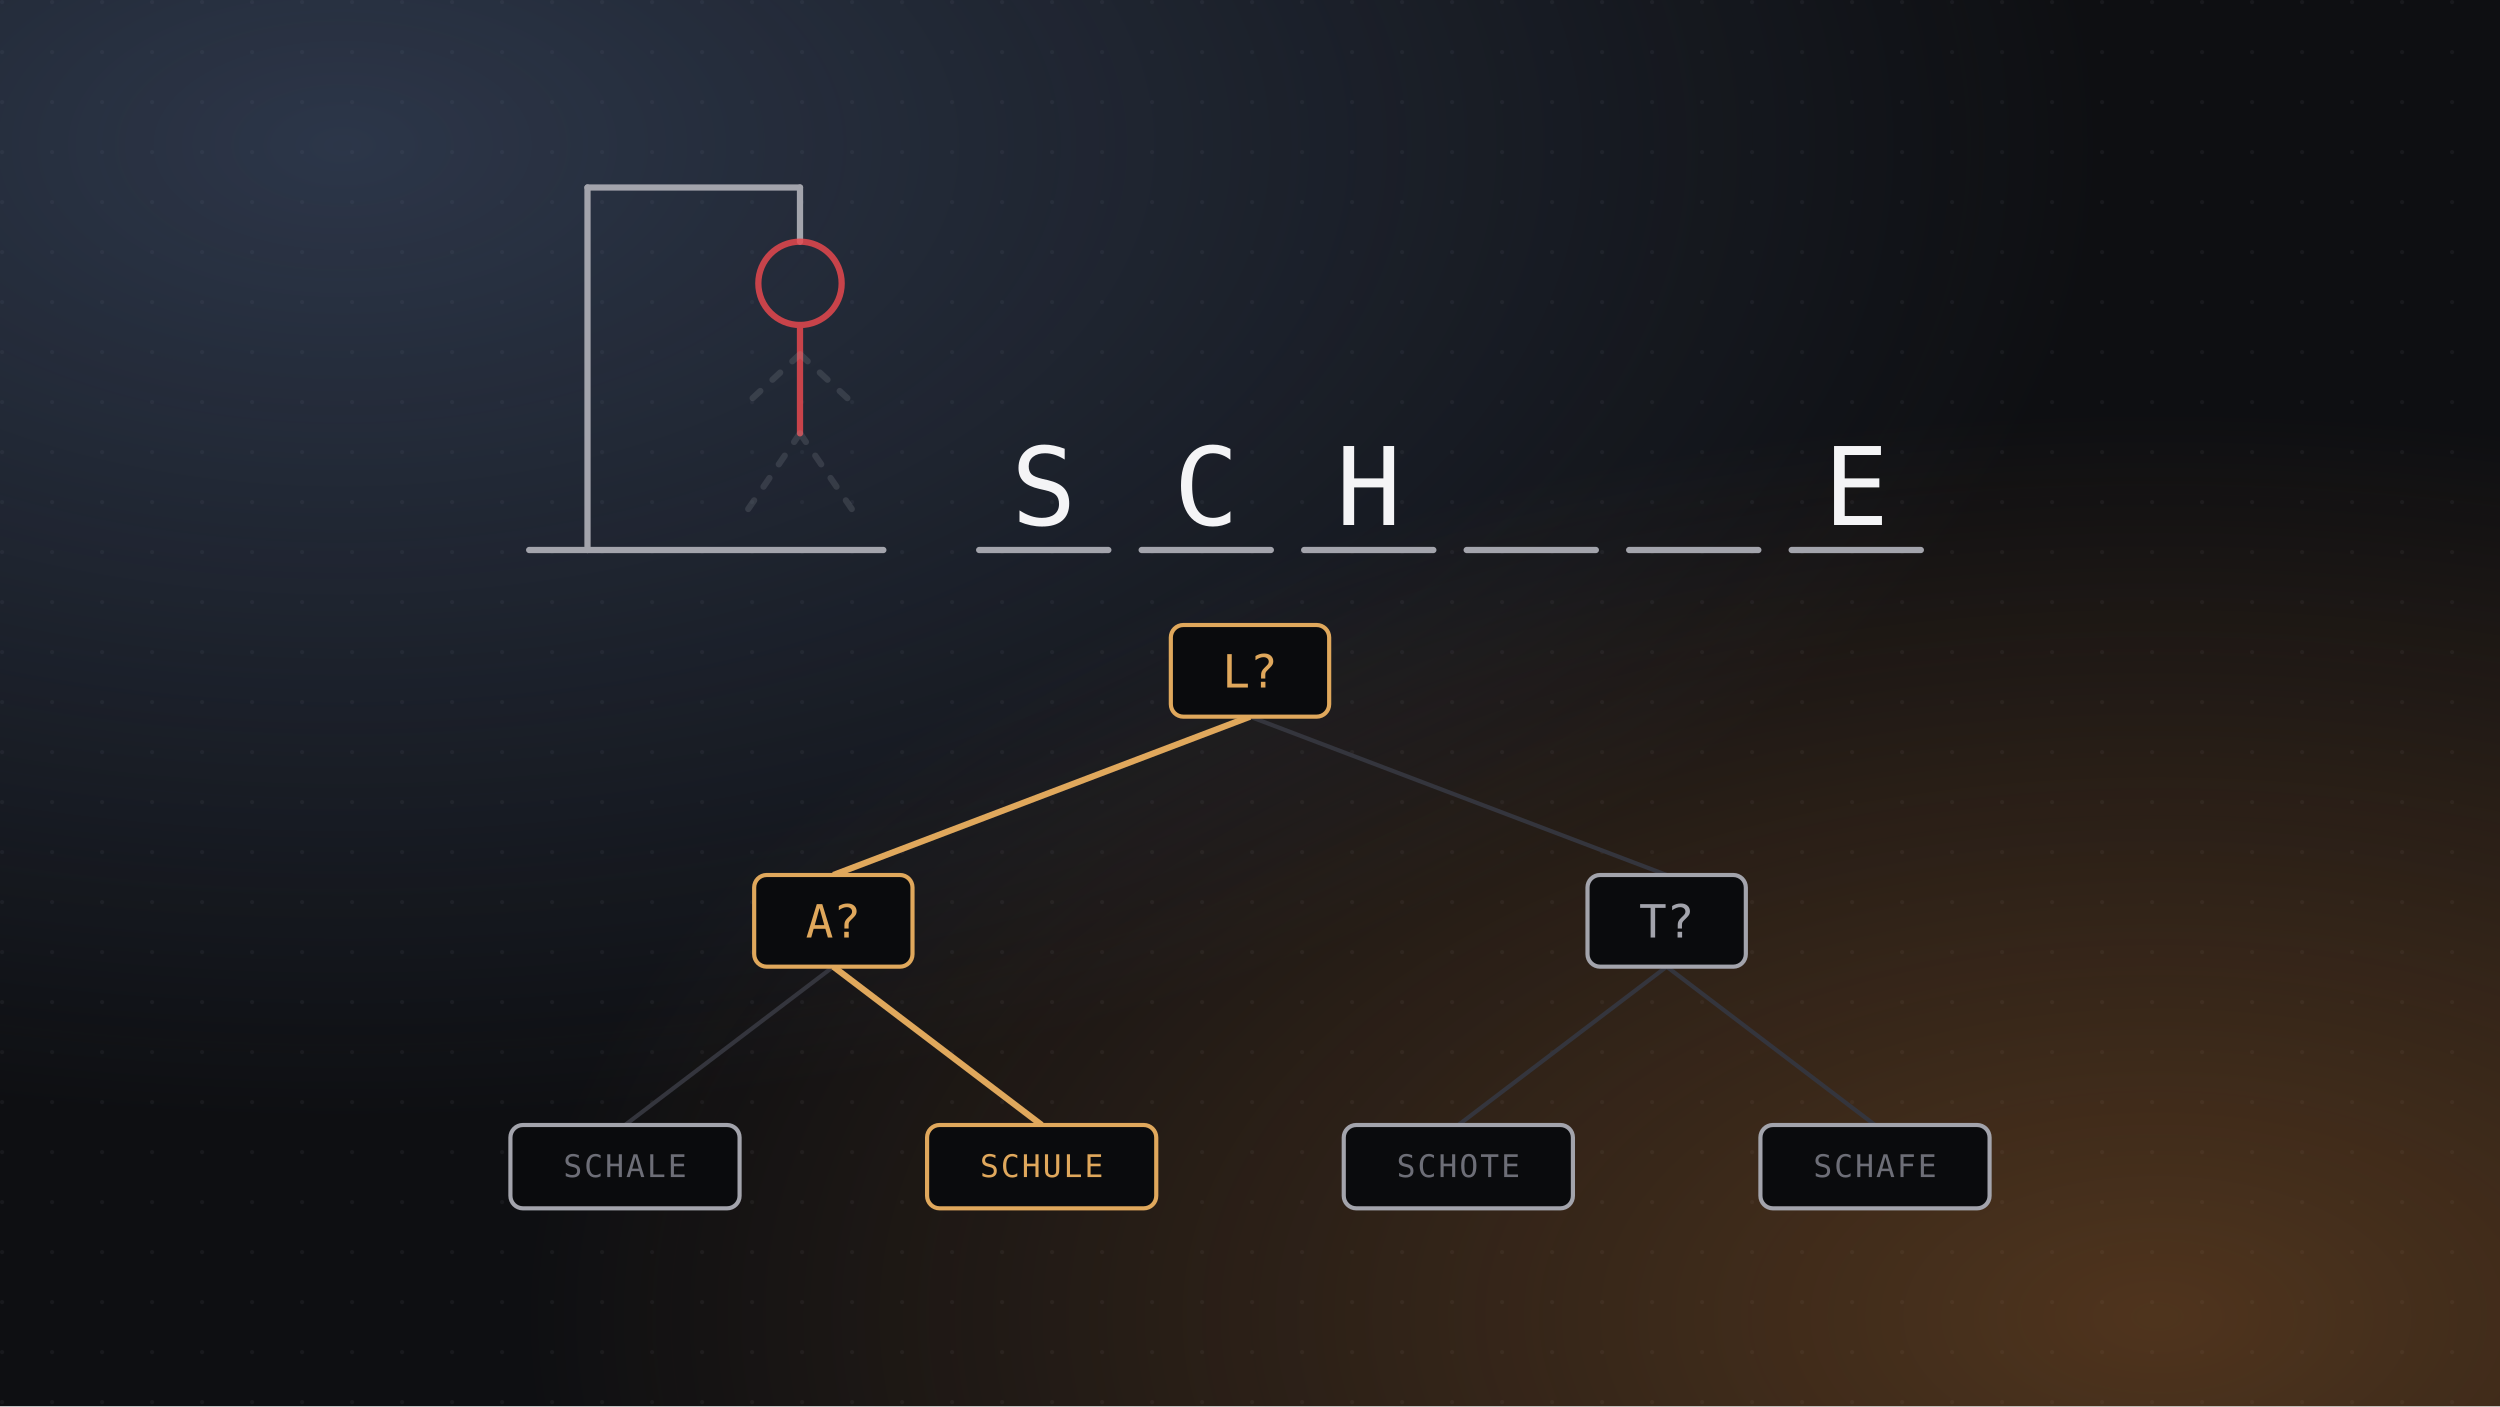
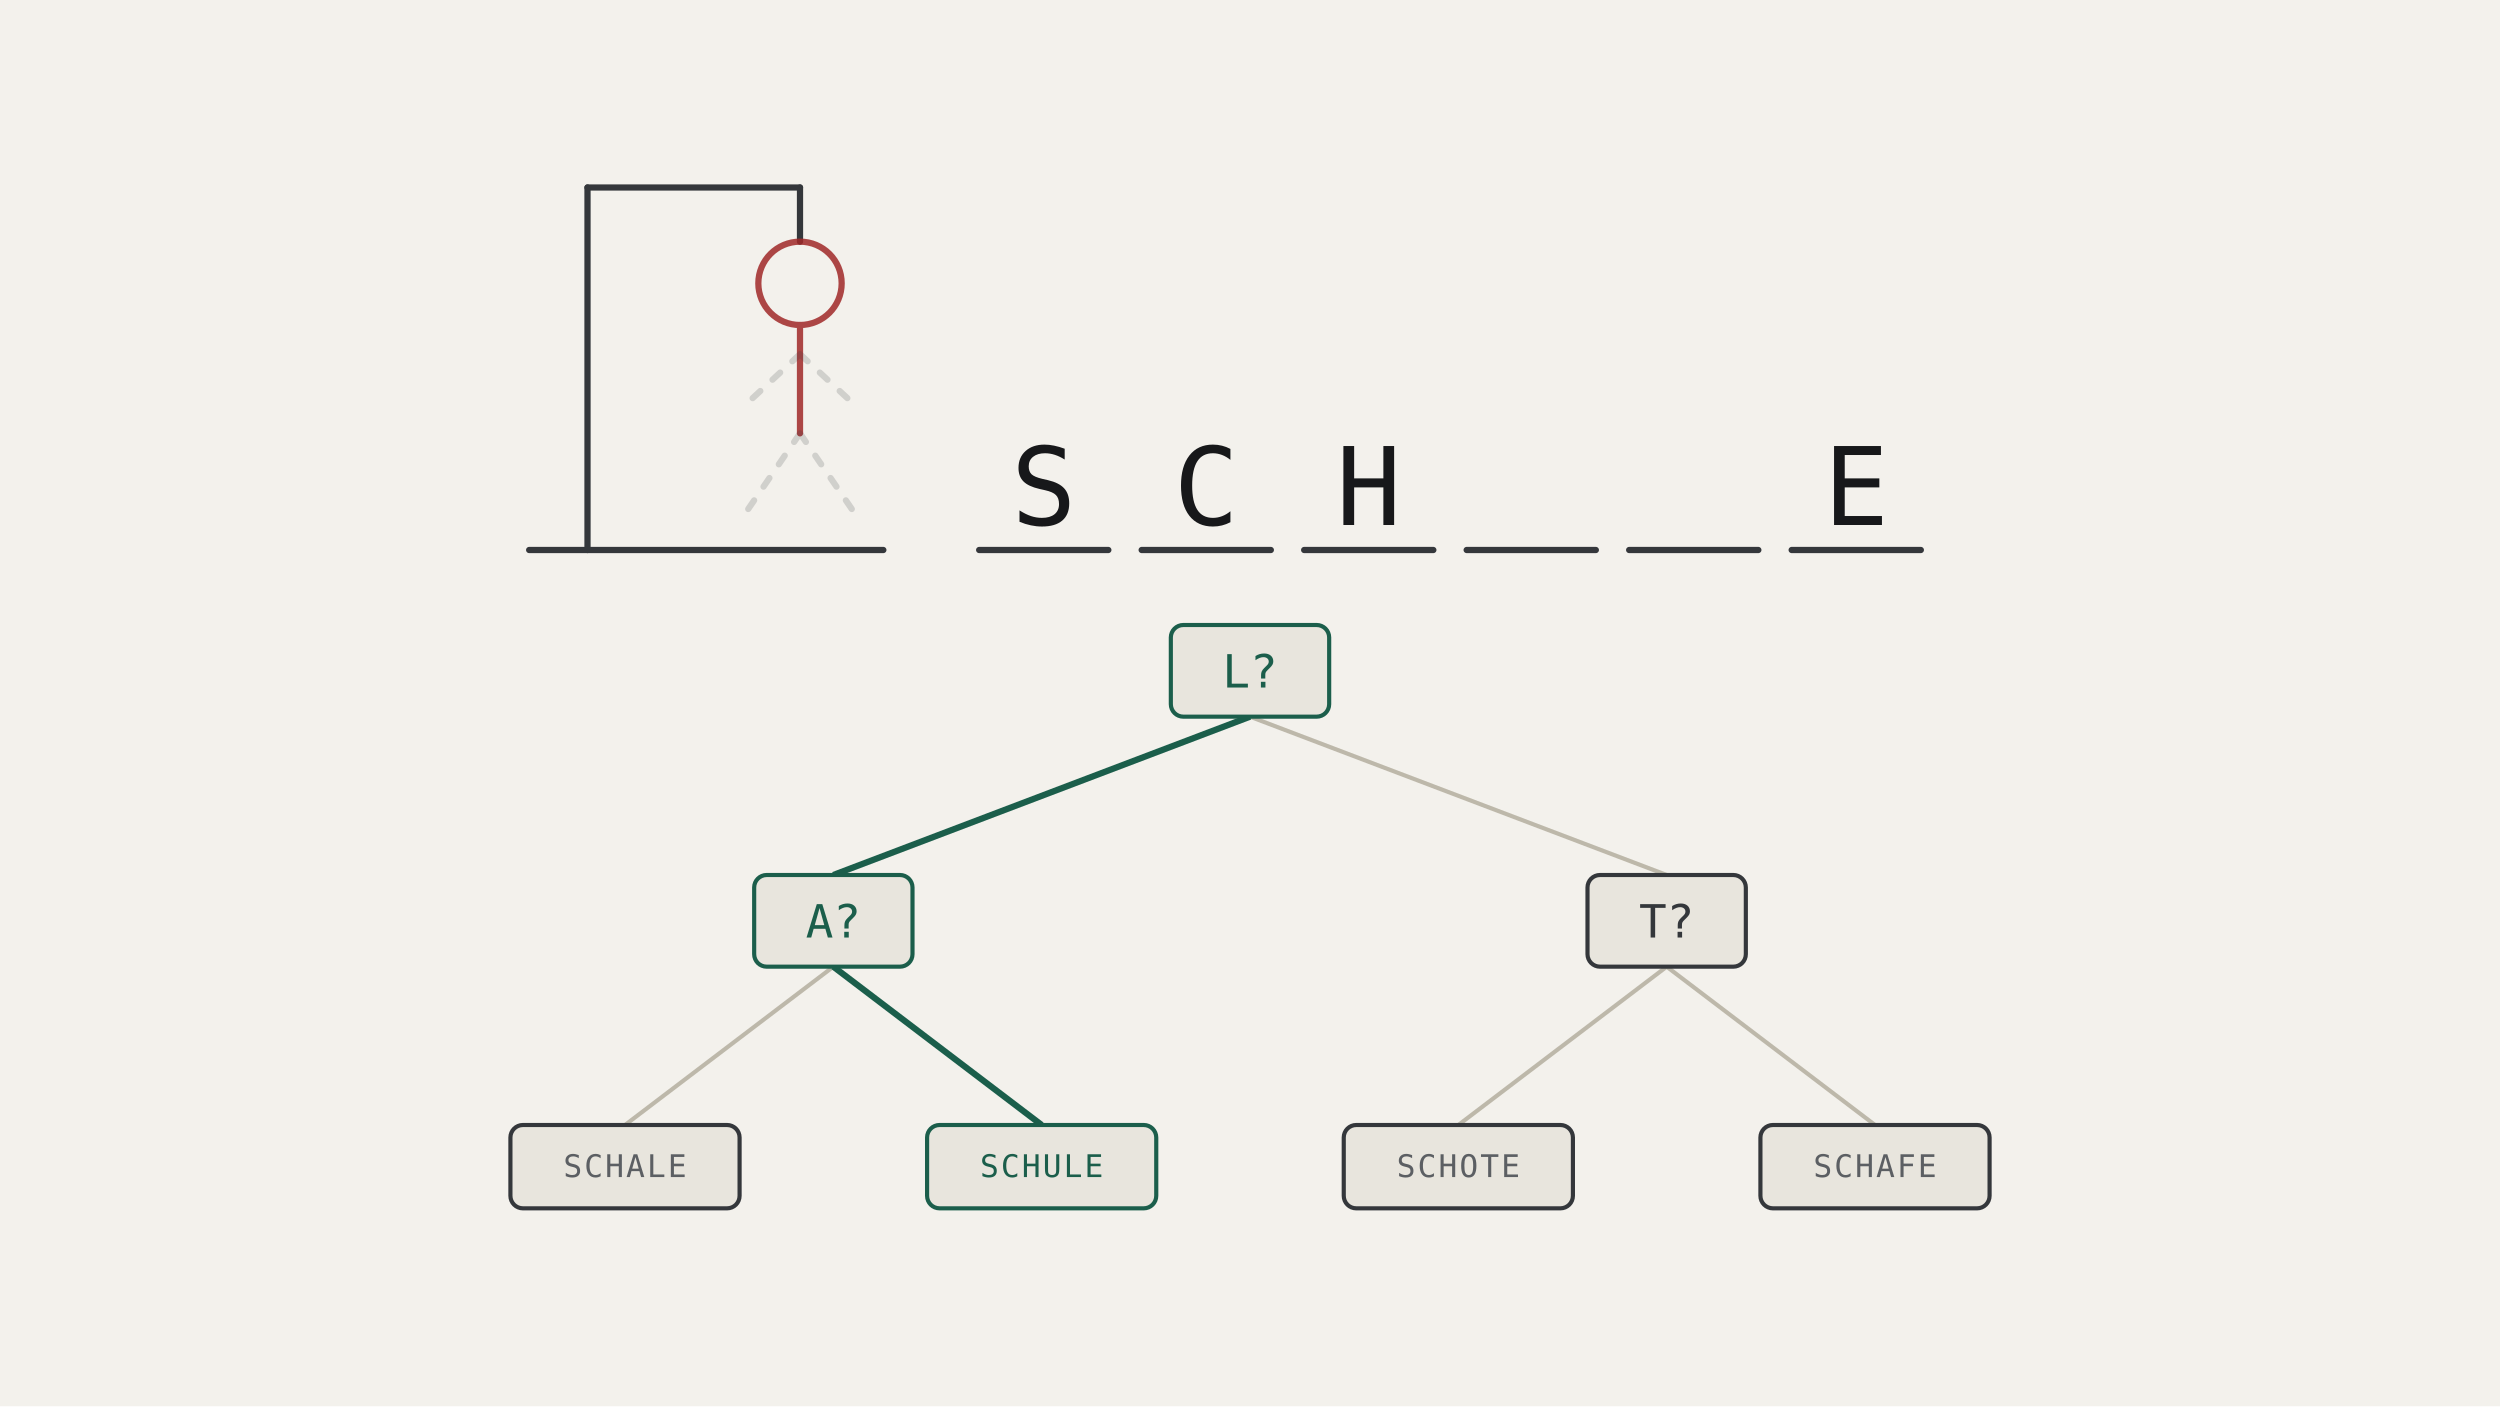
<svg xmlns="http://www.w3.org/2000/svg" viewBox="0 0 1200 675" width="1200" height="675" role="img" aria-label="A hangman gallows beside a six-letter word with two letters still blank, above a decision tree whose highlighted branch picks out the matching German word">
  <defs>
    <radialGradient id="hmGlowA" cx="14%" cy="10%" r="70%">
-       <stop offset="0%" stop-color="#566c94" stop-opacity="0.42" />
-       <stop offset="100%" stop-color="#566c94" stop-opacity="0" />
+       <stop offset="0%" stop-color="#2f5f8a" stop-opacity="0.42" />
+       <stop offset="100%" stop-color="#2f5f8a" stop-opacity="0" />
    </radialGradient>
    <radialGradient id="hmGlowB" cx="86%" cy="94%" r="65%">
-       <stop offset="0%" stop-color="#b06c2e" stop-opacity="0.40" />
-       <stop offset="100%" stop-color="#b06c2e" stop-opacity="0" />
+       <stop offset="0%" stop-color="#134a3a" stop-opacity="0.40" />
+       <stop offset="100%" stop-color="#134a3a" stop-opacity="0" />
    </radialGradient>
    <pattern id="hmDots" width="24" height="24" patternUnits="userSpaceOnUse">
-       <circle cx="1" cy="1" r="1" fill="#f4f4f6" opacity="0.05" />
+       <circle cx="1" cy="1" r="1" fill="#17181a" opacity="0.05" />
    </pattern>
  </defs>
-   <rect width="1200" height="675" fill="#0e0f12" />
-   <rect width="1200" height="675" fill="url(#hmDots)" />
-   <rect width="1200" height="675" fill="url(#hmGlowA)" />
-   <rect width="1200" height="675" fill="url(#hmGlowB)" />
-   <g stroke="#a3a4ac" stroke-width="3" fill="none" stroke-linecap="round">
+   <rect width="1200" height="675" fill="#f3f1ec" />
+   <g stroke="#34373b" stroke-width="3" fill="none" stroke-linecap="round">
    <path d="M254 264H424" />
    <path d="M282 264V90" />
    <path d="M282 90h102" />
    <path d="M384 90v26" />
  </g>
-   <g stroke="#e5484d" stroke-width="3" fill="none" stroke-linecap="round" opacity="0.85">
+   <g stroke="#a02828" stroke-width="3" fill="none" stroke-linecap="round" opacity="0.85">
    <circle cx="384" cy="136" r="20" />
    <path d="M384 156v52" />
  </g>
-   <g stroke="#a3a4ac" stroke-width="3" fill="none" stroke-linecap="round" stroke-dasharray="5 8" opacity="0.18">
+   <g stroke="#34373b" stroke-width="3" fill="none" stroke-linecap="round" stroke-dasharray="5 8" opacity="0.18">
    <path d="M384 170L356 196M384 170L412 196" />
    <path d="M384 208L358 246M384 208L410 246" />
  </g>
-   <g stroke="#a3a4ac" stroke-width="3" stroke-linecap="round">
+   <g stroke="#34373b" stroke-width="3" stroke-linecap="round">
    <path d="M470 264h62M548 264h62M626 264h62M704 264h62M782 264h62M860 264h62" />
  </g>
-   <g font-family="ui-monospace, Menlo, monospace" font-size="52" fill="#f4f4f6" text-anchor="middle">
+   <g font-family="ui-monospace, Menlo, monospace" font-size="52" fill="#17181a" text-anchor="middle">
    <text x="501" y="252">S</text>
    <text x="579" y="252">C</text>
    <text x="657" y="252">H</text>
    <text x="891" y="252">E</text>
  </g>
-   <g stroke="#34353d" stroke-width="2" fill="none">
+   <g stroke="#bdb8aa" stroke-width="2" fill="none">
    <path d="M600 344L400 420M600 344L800 420" />
    <path d="M400 464L300 540M400 464L500 540" />
    <path d="M800 464L700 540M800 464L900 540" />
  </g>
-   <g stroke="#e0a85c" stroke-width="3" fill="none">
+   <g stroke="#1b5e4b" stroke-width="3" fill="none">
    <path d="M600 344L400 420M400 464L500 540" />
  </g>
-   <g fill="#0a0b0d" stroke="#a3a4ac" stroke-width="2">
+   <g fill="#e8e5dd" stroke="#34373b" stroke-width="2">
    <rect x="762" y="420" width="76" height="44" rx="6" />
    <rect x="245" y="540" width="110" height="40" rx="6" />
    <rect x="645" y="540" width="110" height="40" rx="6" />
    <rect x="845" y="540" width="110" height="40" rx="6" />
  </g>
-   <g fill="#0a0b0d" stroke="#e0a85c" stroke-width="2">
+   <g fill="#e8e5dd" stroke="#1b5e4b" stroke-width="2">
    <rect x="562" y="300" width="76" height="44" rx="6" />
    <rect x="362" y="420" width="76" height="44" rx="6" />
    <rect x="445" y="540" width="110" height="40" rx="6" />
  </g>
  <g font-family="ui-monospace, Menlo, monospace" font-size="22" text-anchor="middle">
-     <text x="600" y="330" fill="#e0a85c">L?</text>
-     <text x="400" y="450" fill="#e0a85c">A?</text>
-     <text x="800" y="450" fill="#a3a4ac">T?</text>
+     <text x="600" y="330" fill="#1b5e4b">L?</text>
+     <text x="400" y="450" fill="#1b5e4b">A?</text>
+     <text x="800" y="450" fill="#34373b">T?</text>
  </g>
-   <g font-family="ui-monospace, Menlo, monospace" font-size="15" letter-spacing="1" text-anchor="middle" fill="#6d6e77">
+   <g font-family="ui-monospace, Menlo, monospace" font-size="15" letter-spacing="1" text-anchor="middle" fill="#5c5f63">
    <text x="300" y="565">SCHALE</text>
-     <text x="500" y="565" fill="#e0a85c">SCHULE</text>
+     <text x="500" y="565" fill="#1b5e4b">SCHULE</text>
    <text x="700" y="565">SCHOTE</text>
    <text x="900" y="565">SCHAFE</text>
  </g>
</svg>
